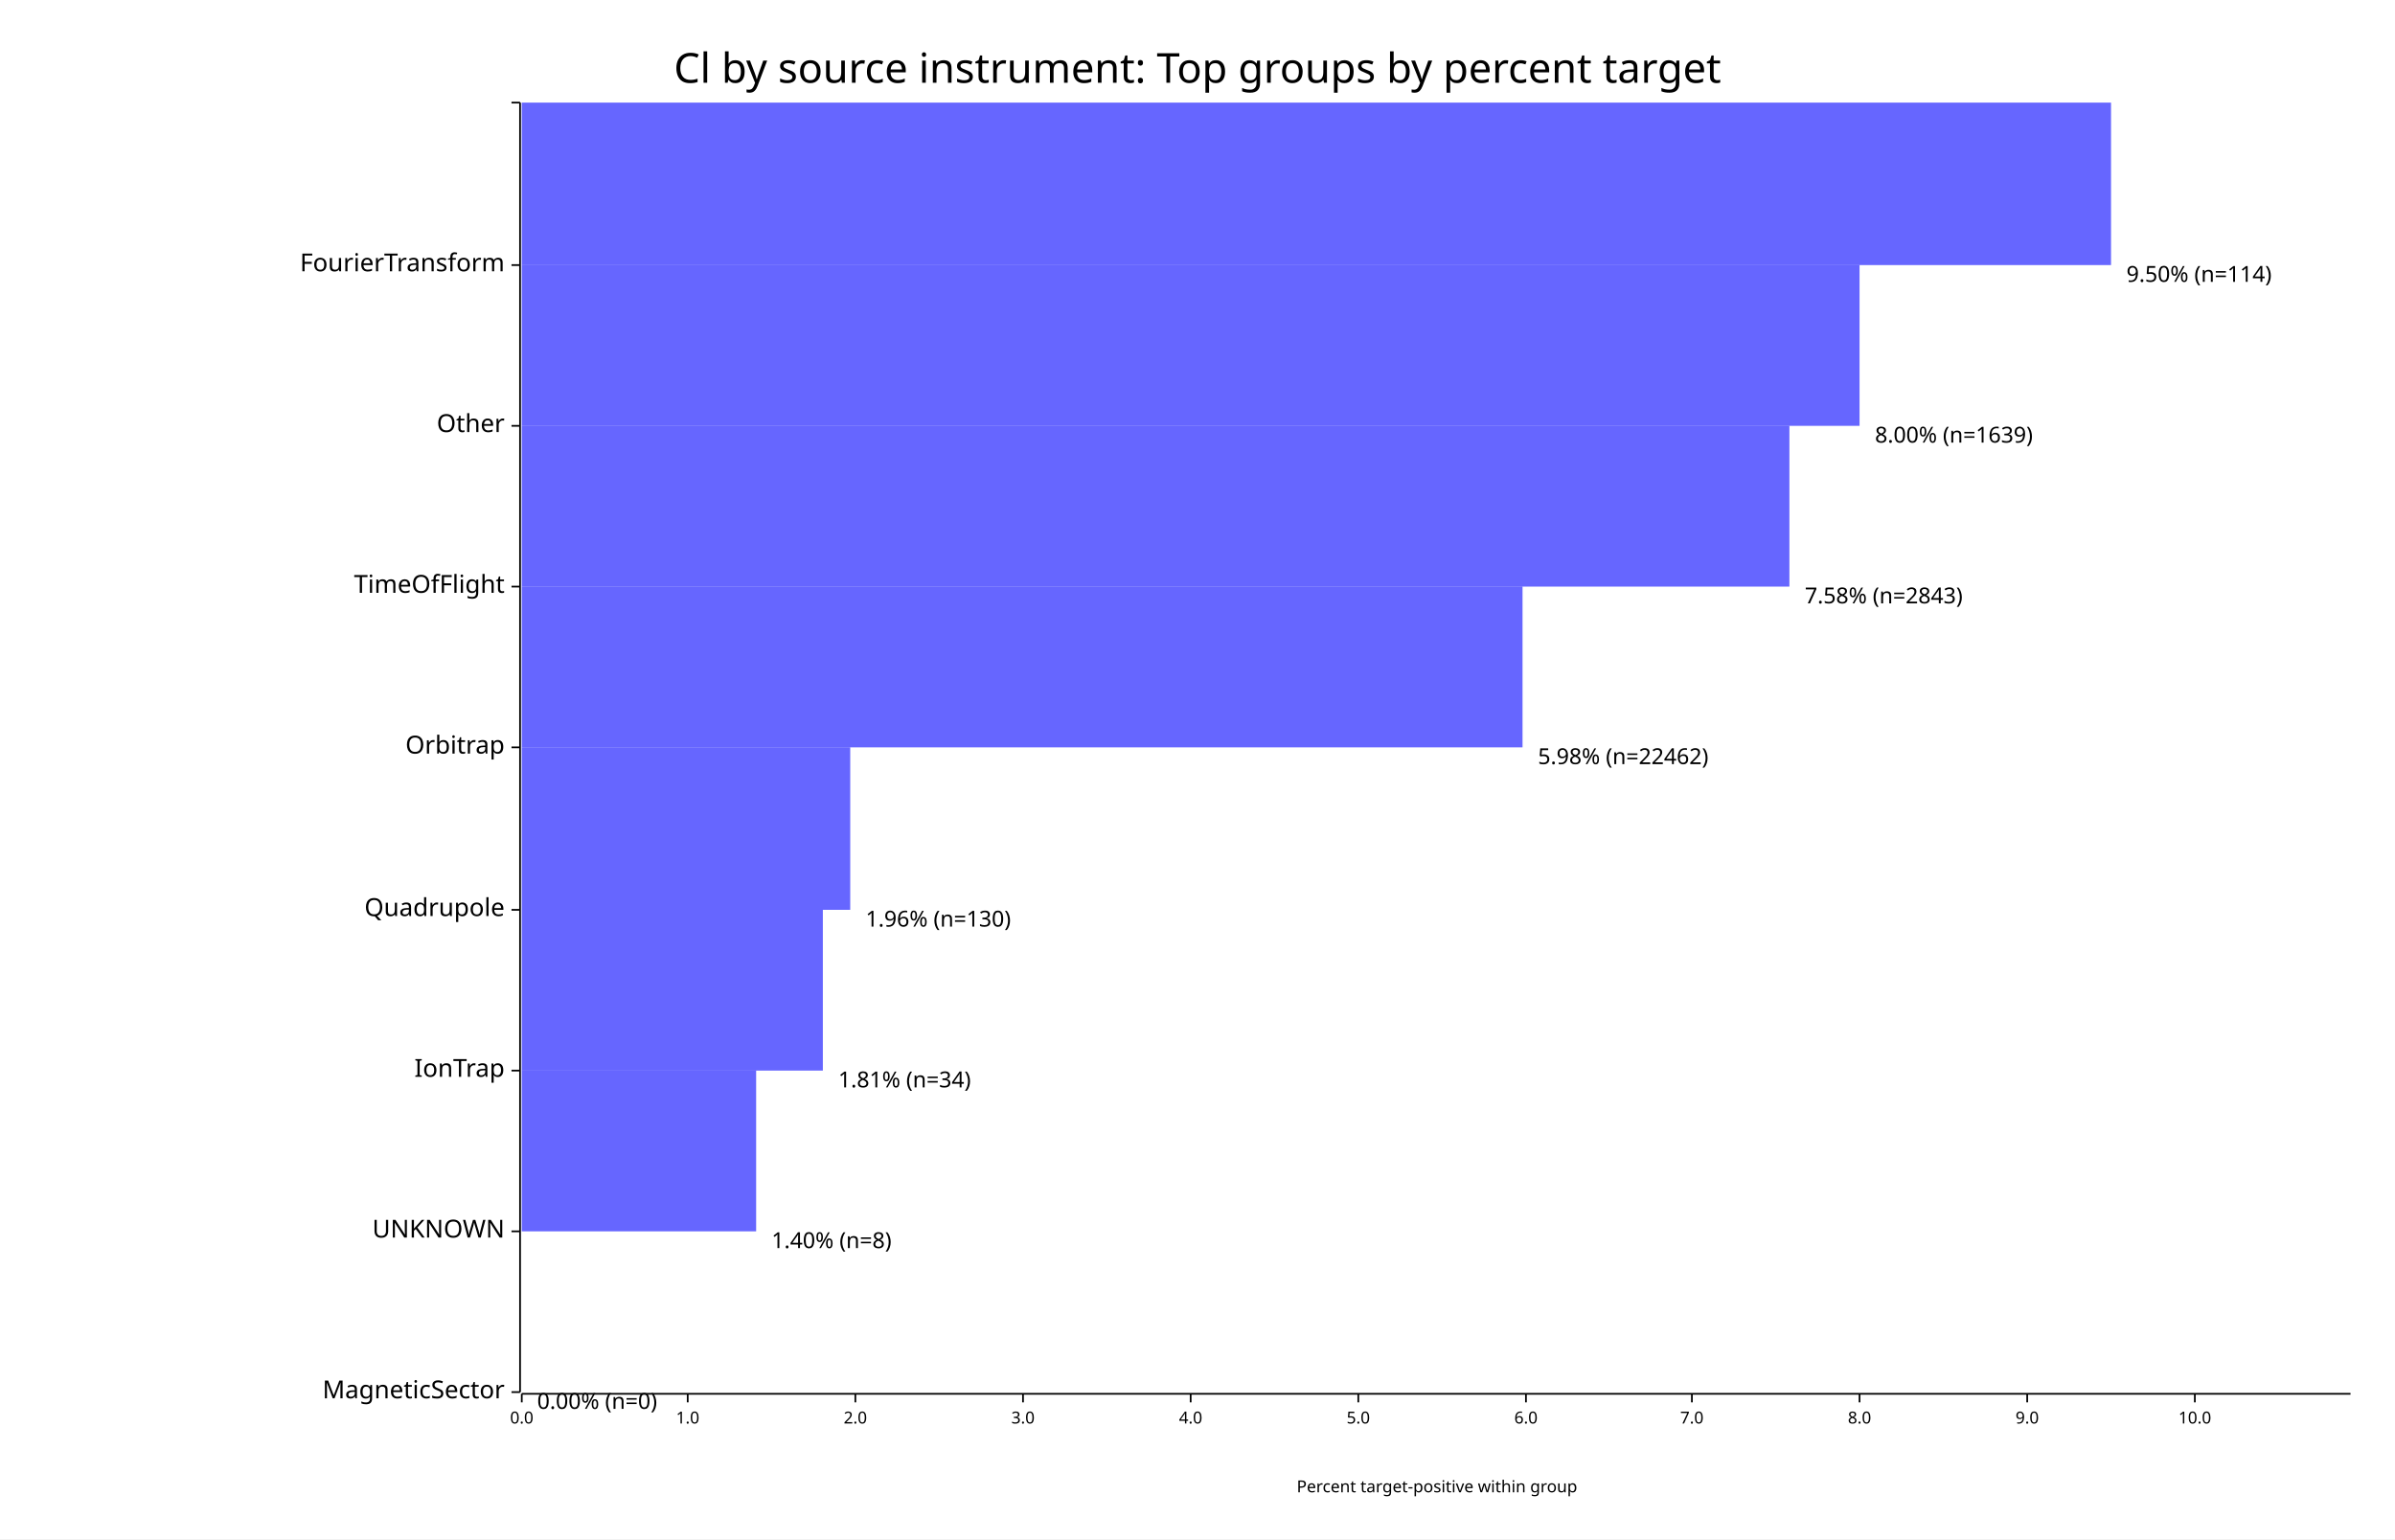
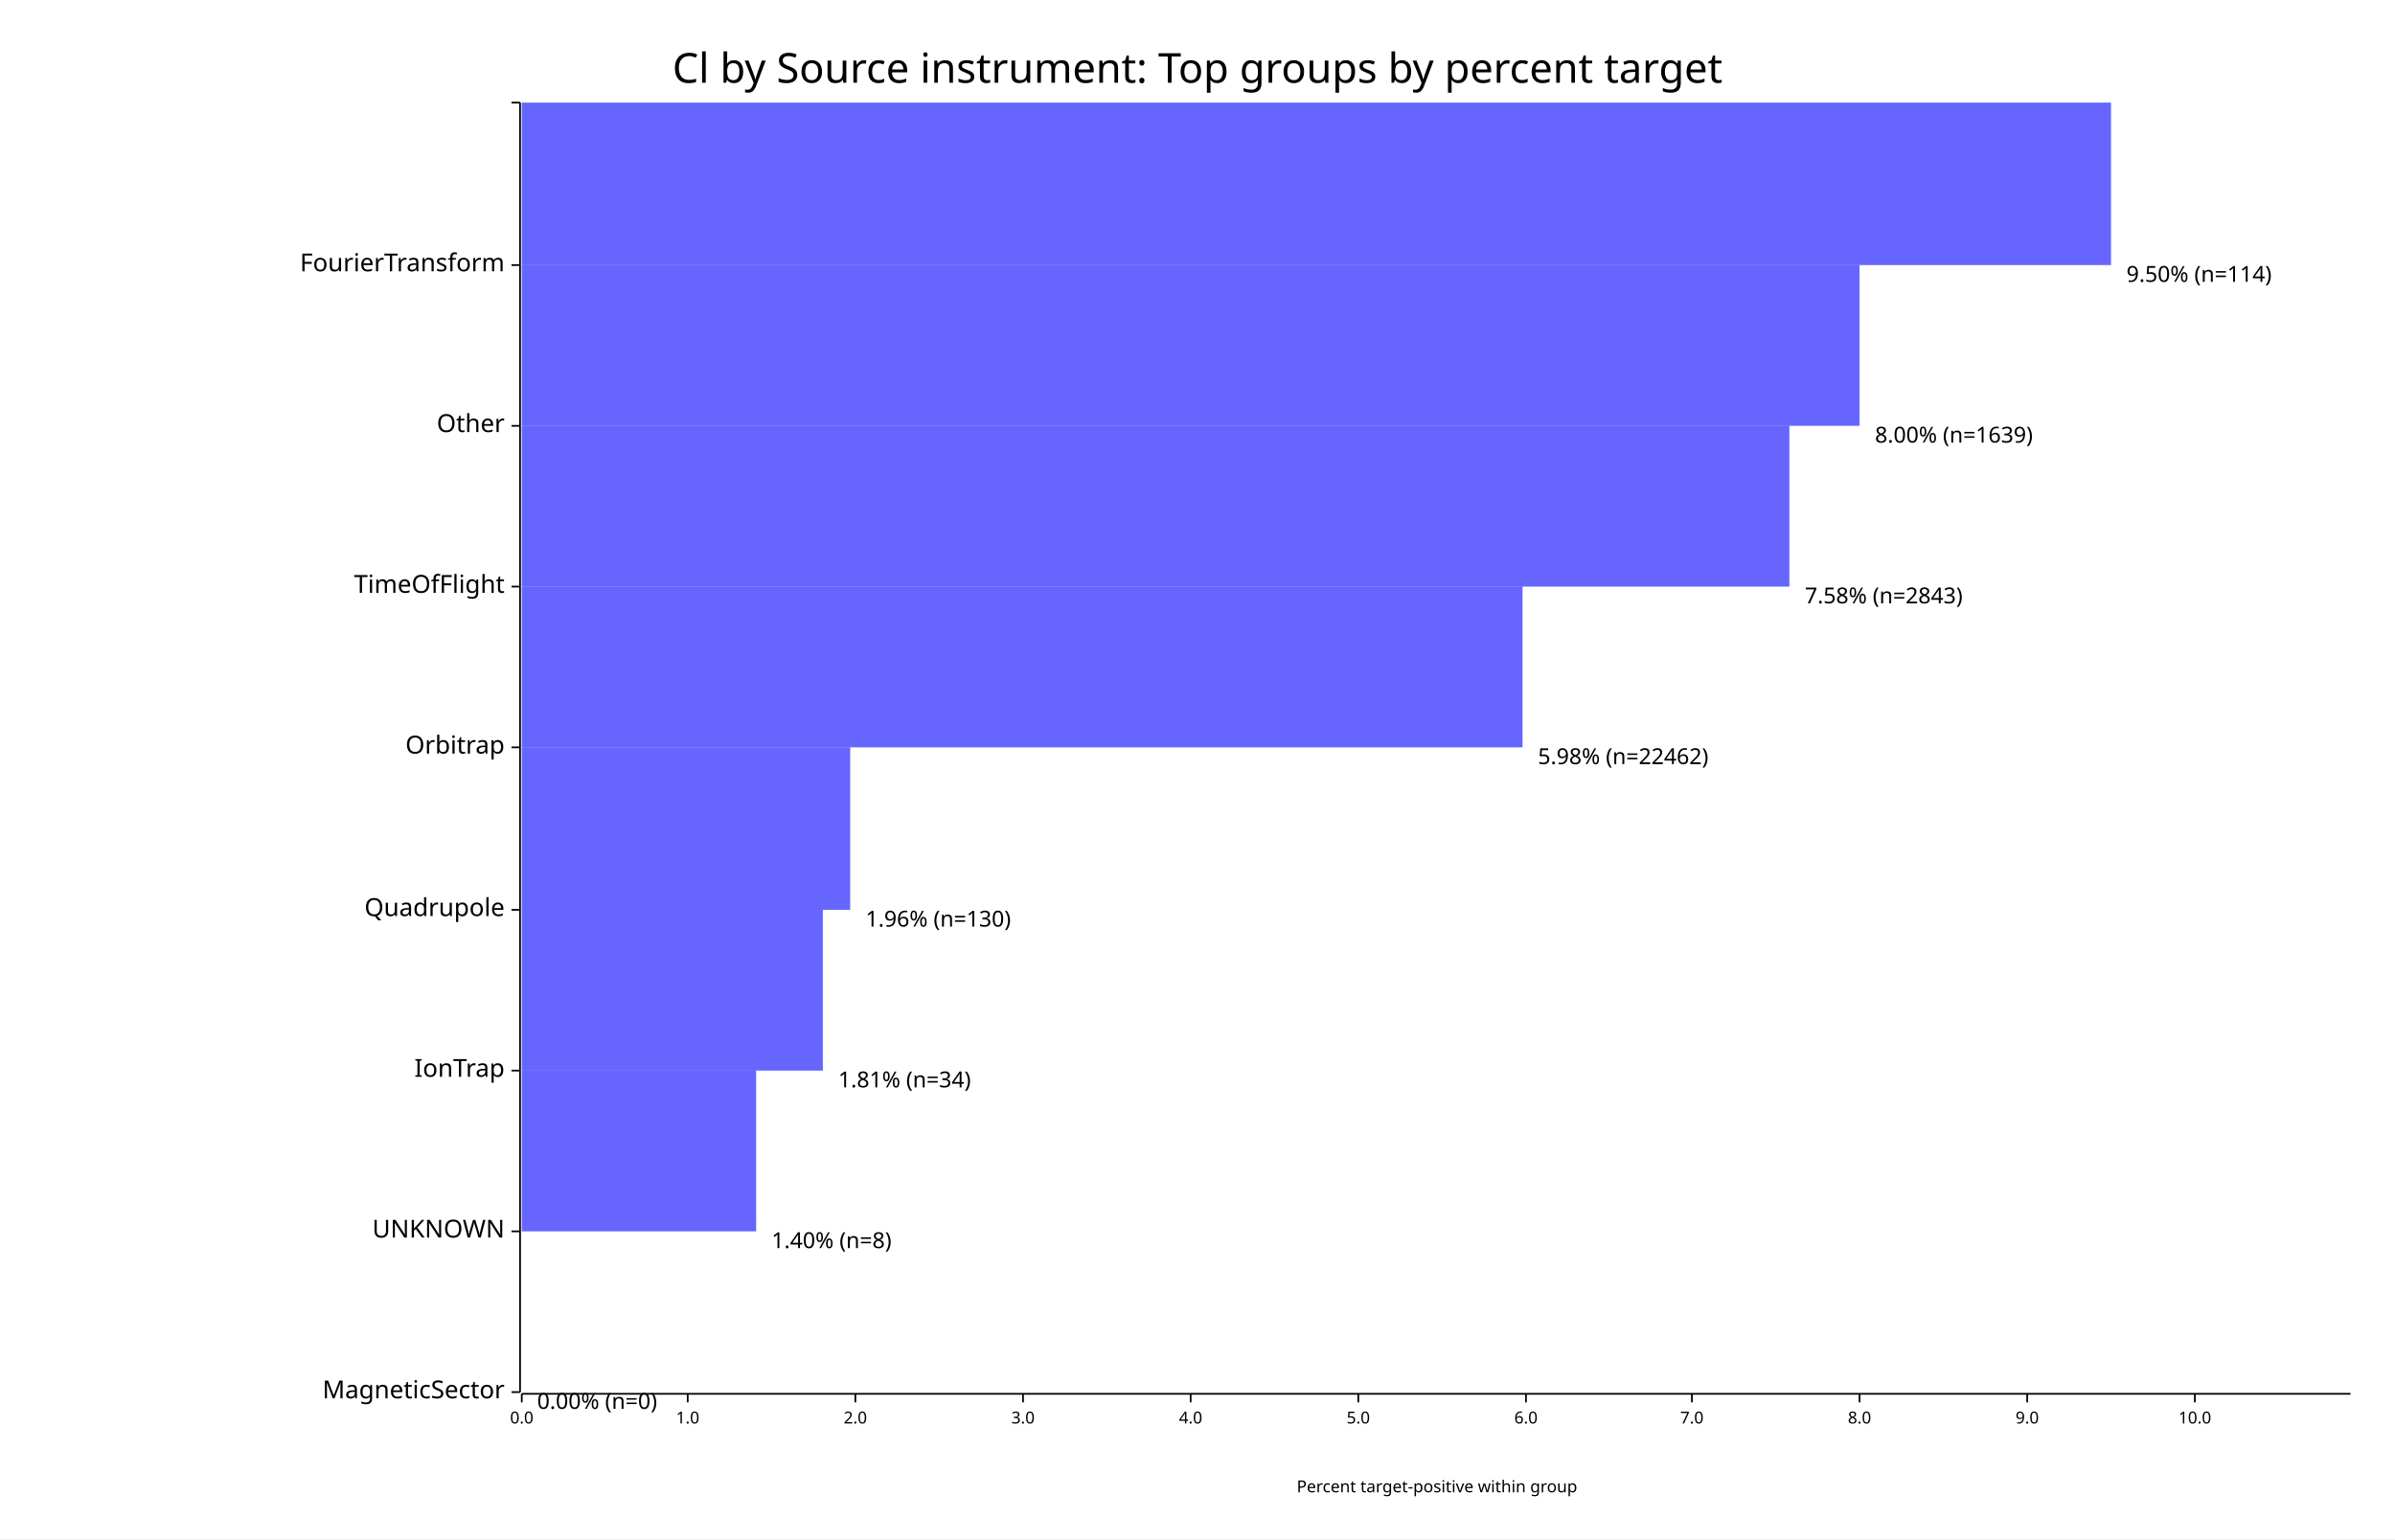
<svg xmlns="http://www.w3.org/2000/svg" width="1400" height="900" viewBox="0 0 1400 900">
  <rect x="0" y="0" width="1400" height="900" opacity="1" fill="#FFFFFF" stroke="none" />
  <text x="700" y="30" dy="0.76em" text-anchor="middle" font-family="sans-serif" font-size="24.194" opacity="1" fill="#000000">
- Cl by source instrument: Top groups by percent target
+ Cl by Source instrument: Top groups by percent target
</text>
  <text x="840" y="875" dy="-0.5ex" text-anchor="middle" font-family="sans-serif" font-size="9.677" opacity="1" fill="#000000">
Percent target-positive within group
</text>
  <polyline fill="none" opacity="1" stroke="#000000" stroke-width="1" points="304,60 304,814 " />
  <text x="295" y="814" dy="0.5ex" text-anchor="end" font-family="sans-serif" font-size="14.516" opacity="1" fill="#000000">
MagneticSector
</text>
  <polyline fill="none" opacity="1" stroke="#000000" stroke-width="1" points="299,814 304,814 " />
  <text x="295" y="720" dy="0.5ex" text-anchor="end" font-family="sans-serif" font-size="14.516" opacity="1" fill="#000000">
UNKNOWN
</text>
  <polyline fill="none" opacity="1" stroke="#000000" stroke-width="1" points="299,720 304,720 " />
  <text x="295" y="626" dy="0.5ex" text-anchor="end" font-family="sans-serif" font-size="14.516" opacity="1" fill="#000000">
IonTrap
</text>
  <polyline fill="none" opacity="1" stroke="#000000" stroke-width="1" points="299,626 304,626 " />
  <text x="295" y="532" dy="0.5ex" text-anchor="end" font-family="sans-serif" font-size="14.516" opacity="1" fill="#000000">
Quadrupole
</text>
  <polyline fill="none" opacity="1" stroke="#000000" stroke-width="1" points="299,532 304,532 " />
  <text x="295" y="437" dy="0.5ex" text-anchor="end" font-family="sans-serif" font-size="14.516" opacity="1" fill="#000000">
Orbitrap
</text>
  <polyline fill="none" opacity="1" stroke="#000000" stroke-width="1" points="299,437 304,437 " />
  <text x="295" y="343" dy="0.5ex" text-anchor="end" font-family="sans-serif" font-size="14.516" opacity="1" fill="#000000">
TimeOfFlight
</text>
  <polyline fill="none" opacity="1" stroke="#000000" stroke-width="1" points="299,343 304,343 " />
  <text x="295" y="249" dy="0.5ex" text-anchor="end" font-family="sans-serif" font-size="14.516" opacity="1" fill="#000000">
Other
</text>
  <polyline fill="none" opacity="1" stroke="#000000" stroke-width="1" points="299,249 304,249 " />
  <text x="295" y="155" dy="0.5ex" text-anchor="end" font-family="sans-serif" font-size="14.516" opacity="1" fill="#000000">
FourierTransform
</text>
  <polyline fill="none" opacity="1" stroke="#000000" stroke-width="1" points="299,155 304,155 " />
  <text x="295" y="60" dy="0.5ex" text-anchor="end" font-family="sans-serif" font-size="14.516" opacity="1" fill="#000000">

</text>
  <polyline fill="none" opacity="1" stroke="#000000" stroke-width="1" points="299,60 304,60 " />
  <polyline fill="none" opacity="1" stroke="#000000" stroke-width="1" points="305,815 1374,815 " />
  <text x="305" y="825" dy="0.76em" text-anchor="middle" font-family="sans-serif" font-size="9.677" opacity="1" fill="#000000">
0.0
</text>
  <polyline fill="none" opacity="1" stroke="#000000" stroke-width="1" points="305,815 305,820 " />
  <text x="402" y="825" dy="0.76em" text-anchor="middle" font-family="sans-serif" font-size="9.677" opacity="1" fill="#000000">
1.0
</text>
  <polyline fill="none" opacity="1" stroke="#000000" stroke-width="1" points="402,815 402,820 " />
  <text x="500" y="825" dy="0.76em" text-anchor="middle" font-family="sans-serif" font-size="9.677" opacity="1" fill="#000000">
2.0
</text>
  <polyline fill="none" opacity="1" stroke="#000000" stroke-width="1" points="500,815 500,820 " />
  <text x="598" y="825" dy="0.76em" text-anchor="middle" font-family="sans-serif" font-size="9.677" opacity="1" fill="#000000">
3.0
</text>
  <polyline fill="none" opacity="1" stroke="#000000" stroke-width="1" points="598,815 598,820 " />
  <text x="696" y="825" dy="0.76em" text-anchor="middle" font-family="sans-serif" font-size="9.677" opacity="1" fill="#000000">
4.0
</text>
  <polyline fill="none" opacity="1" stroke="#000000" stroke-width="1" points="696,815 696,820 " />
  <text x="794" y="825" dy="0.76em" text-anchor="middle" font-family="sans-serif" font-size="9.677" opacity="1" fill="#000000">
5.0
</text>
  <polyline fill="none" opacity="1" stroke="#000000" stroke-width="1" points="794,815 794,820 " />
  <text x="892" y="825" dy="0.76em" text-anchor="middle" font-family="sans-serif" font-size="9.677" opacity="1" fill="#000000">
6.0
</text>
  <polyline fill="none" opacity="1" stroke="#000000" stroke-width="1" points="892,815 892,820 " />
  <text x="989" y="825" dy="0.76em" text-anchor="middle" font-family="sans-serif" font-size="9.677" opacity="1" fill="#000000">
7.0
</text>
  <polyline fill="none" opacity="1" stroke="#000000" stroke-width="1" points="989,815 989,820 " />
  <text x="1087" y="825" dy="0.76em" text-anchor="middle" font-family="sans-serif" font-size="9.677" opacity="1" fill="#000000">
8.0
</text>
  <polyline fill="none" opacity="1" stroke="#000000" stroke-width="1" points="1087,815 1087,820 " />
  <text x="1185" y="825" dy="0.76em" text-anchor="middle" font-family="sans-serif" font-size="9.677" opacity="1" fill="#000000">
9.0
</text>
  <polyline fill="none" opacity="1" stroke="#000000" stroke-width="1" points="1185,815 1185,820 " />
  <text x="1283" y="825" dy="0.76em" text-anchor="middle" font-family="sans-serif" font-size="9.677" opacity="1" fill="#000000">
10.0
</text>
  <polyline fill="none" opacity="1" stroke="#000000" stroke-width="1" points="1283,815 1283,820 " />
  <rect x="305" y="720" width="0" height="94" opacity="0.6" fill="#0000FF" stroke="none" />
  <text x="314" y="814" dy="0.76em" text-anchor="start" font-family="sans-serif" font-size="12.903" opacity="1" fill="#000000">
0.00% (n=0)
</text>
  <rect x="305" y="626" width="137" height="94" opacity="0.6" fill="#0000FF" stroke="none" />
  <text x="451" y="720" dy="0.76em" text-anchor="start" font-family="sans-serif" font-size="12.903" opacity="1" fill="#000000">
1.40% (n=8)
</text>
  <rect x="305" y="532" width="176" height="94" opacity="0.6" fill="#0000FF" stroke="none" />
  <text x="490" y="626" dy="0.76em" text-anchor="start" font-family="sans-serif" font-size="12.903" opacity="1" fill="#000000">
1.81% (n=34)
</text>
  <rect x="305" y="437" width="192" height="95" opacity="0.6" fill="#0000FF" stroke="none" />
  <text x="506" y="532" dy="0.76em" text-anchor="start" font-family="sans-serif" font-size="12.903" opacity="1" fill="#000000">
1.96% (n=130)
</text>
  <rect x="305" y="343" width="585" height="94" opacity="0.6" fill="#0000FF" stroke="none" />
  <text x="899" y="437" dy="0.76em" text-anchor="start" font-family="sans-serif" font-size="12.903" opacity="1" fill="#000000">
5.98% (n=22462)
</text>
  <rect x="305" y="249" width="741" height="94" opacity="0.6" fill="#0000FF" stroke="none" />
  <text x="1055" y="343" dy="0.76em" text-anchor="start" font-family="sans-serif" font-size="12.903" opacity="1" fill="#000000">
7.58% (n=2843)
</text>
  <rect x="305" y="155" width="782" height="94" opacity="0.6" fill="#0000FF" stroke="none" />
  <text x="1096" y="249" dy="0.76em" text-anchor="start" font-family="sans-serif" font-size="12.903" opacity="1" fill="#000000">
8.00% (n=1639)
</text>
  <rect x="305" y="60" width="929" height="95" opacity="0.6" fill="#0000FF" stroke="none" />
  <text x="1243" y="155" dy="0.76em" text-anchor="start" font-family="sans-serif" font-size="12.903" opacity="1" fill="#000000">
9.50% (n=114)
</text>
</svg>
